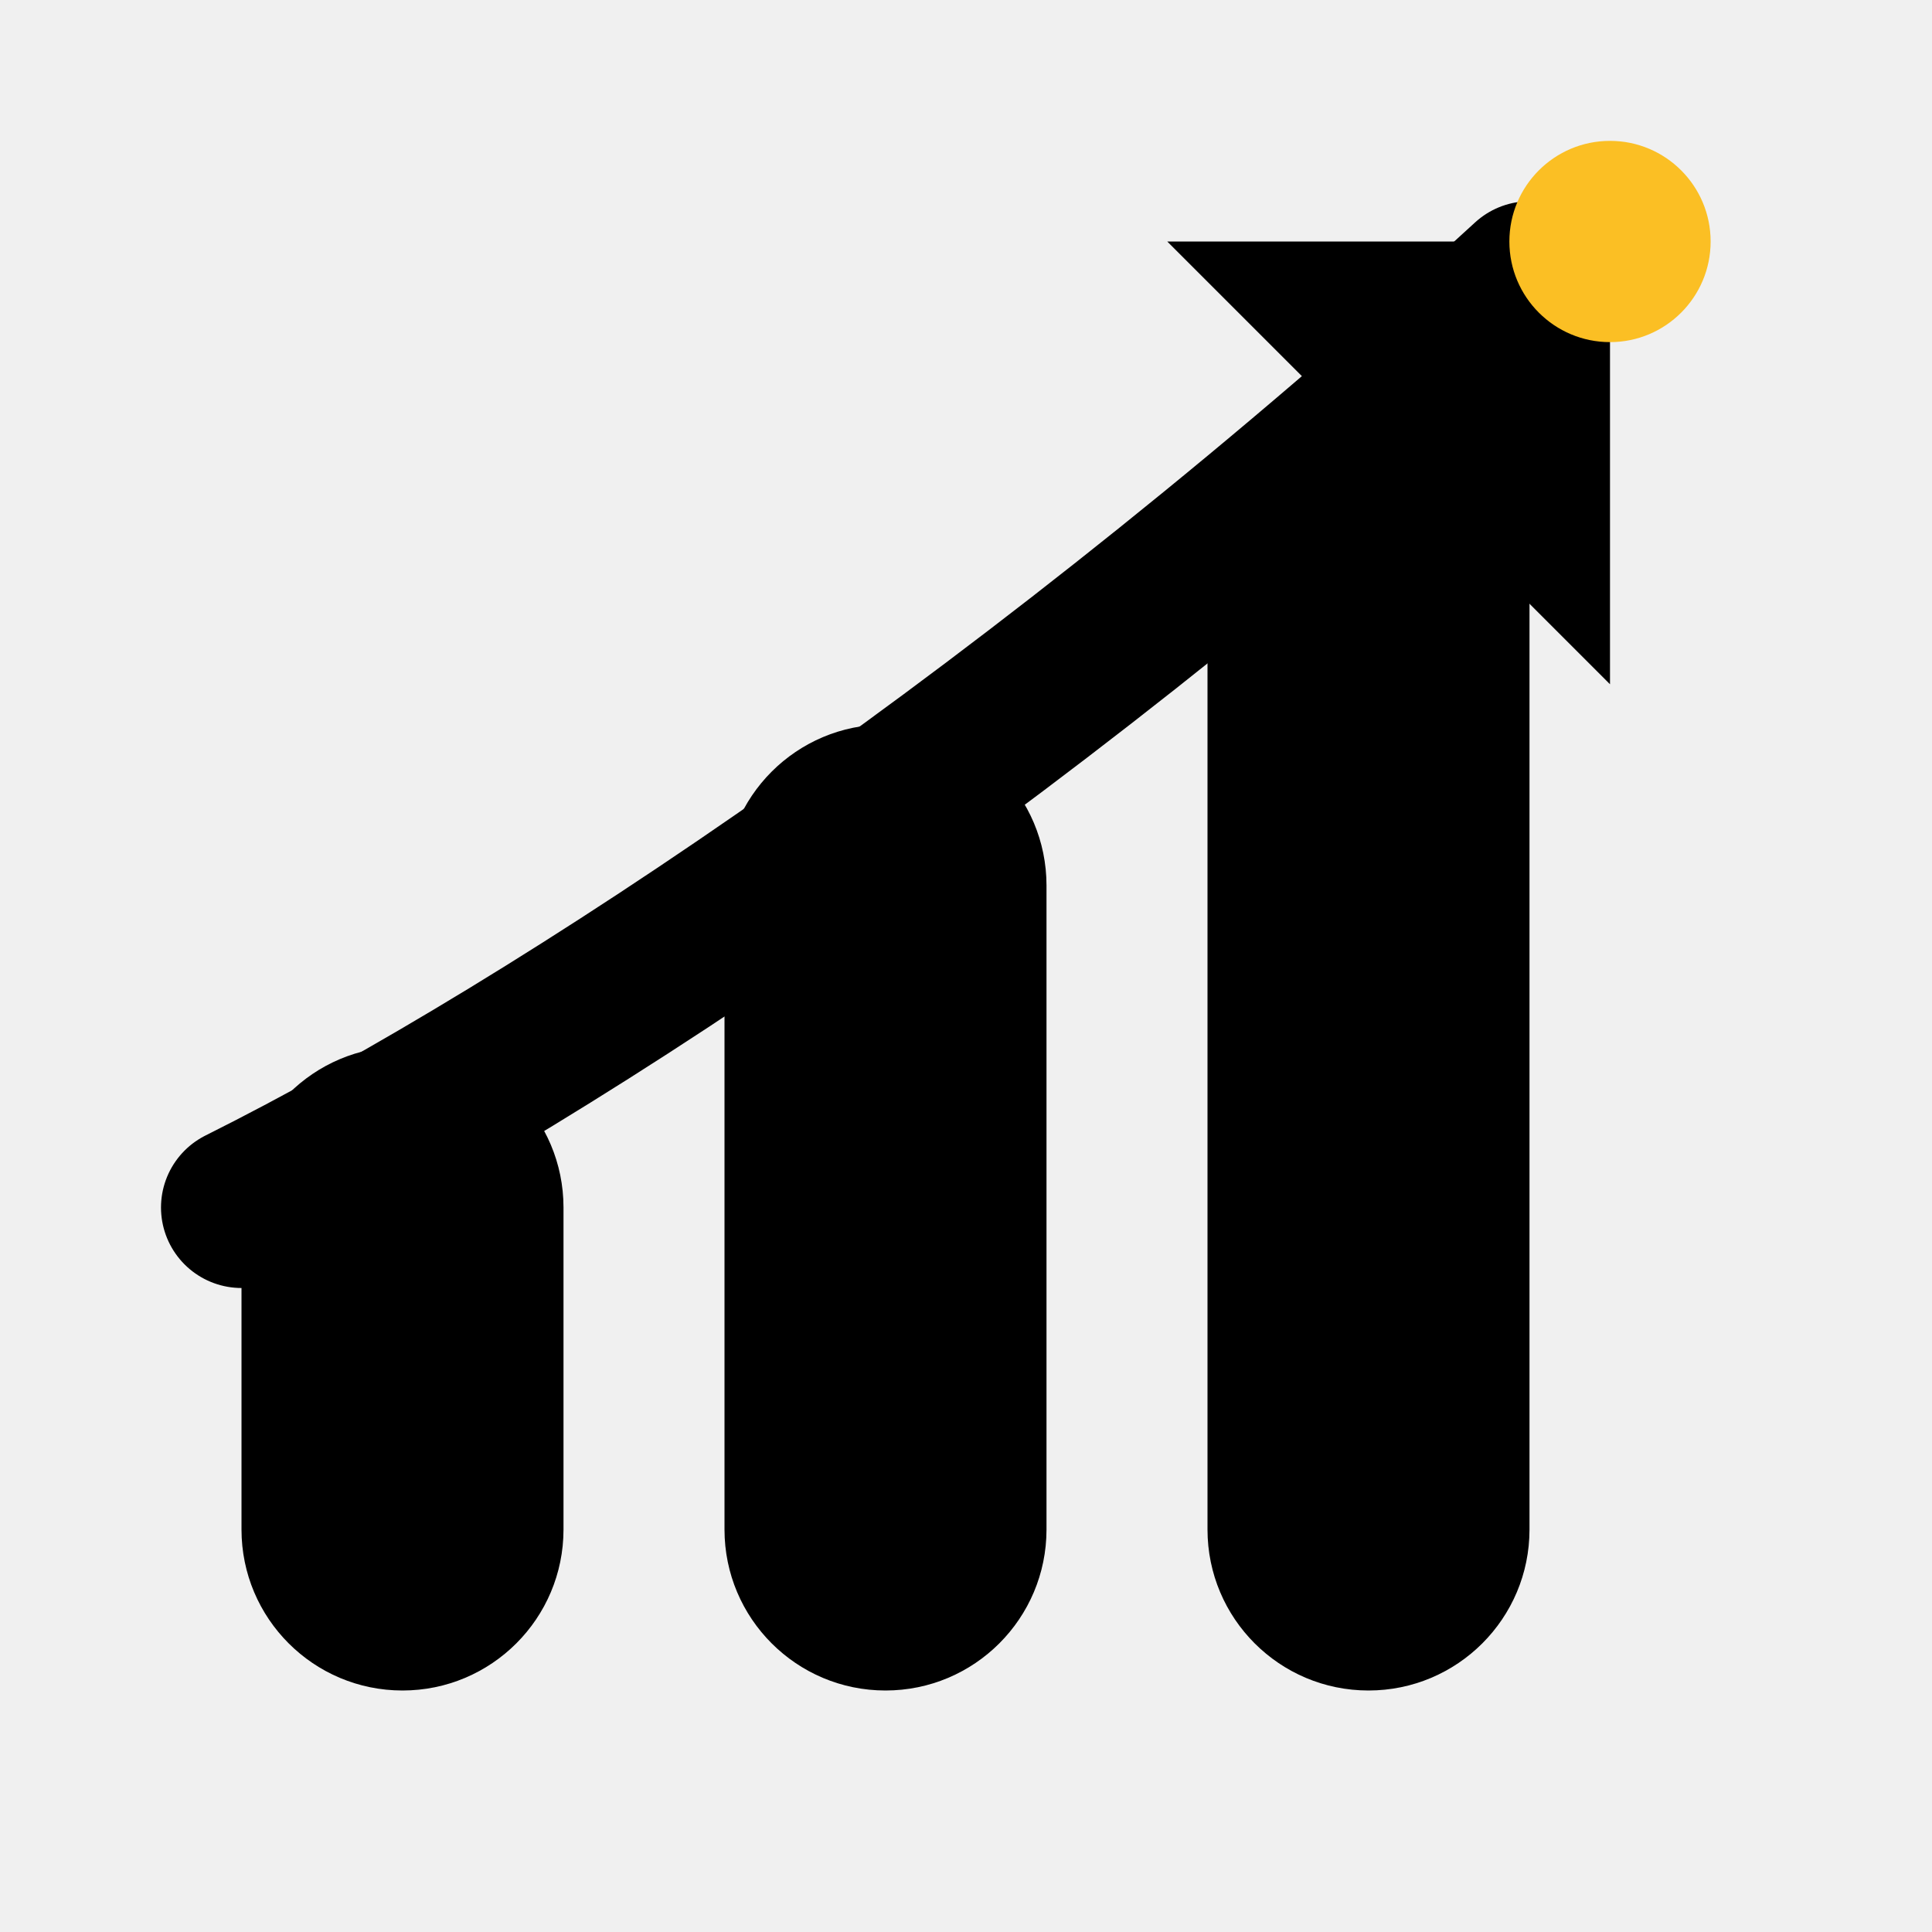
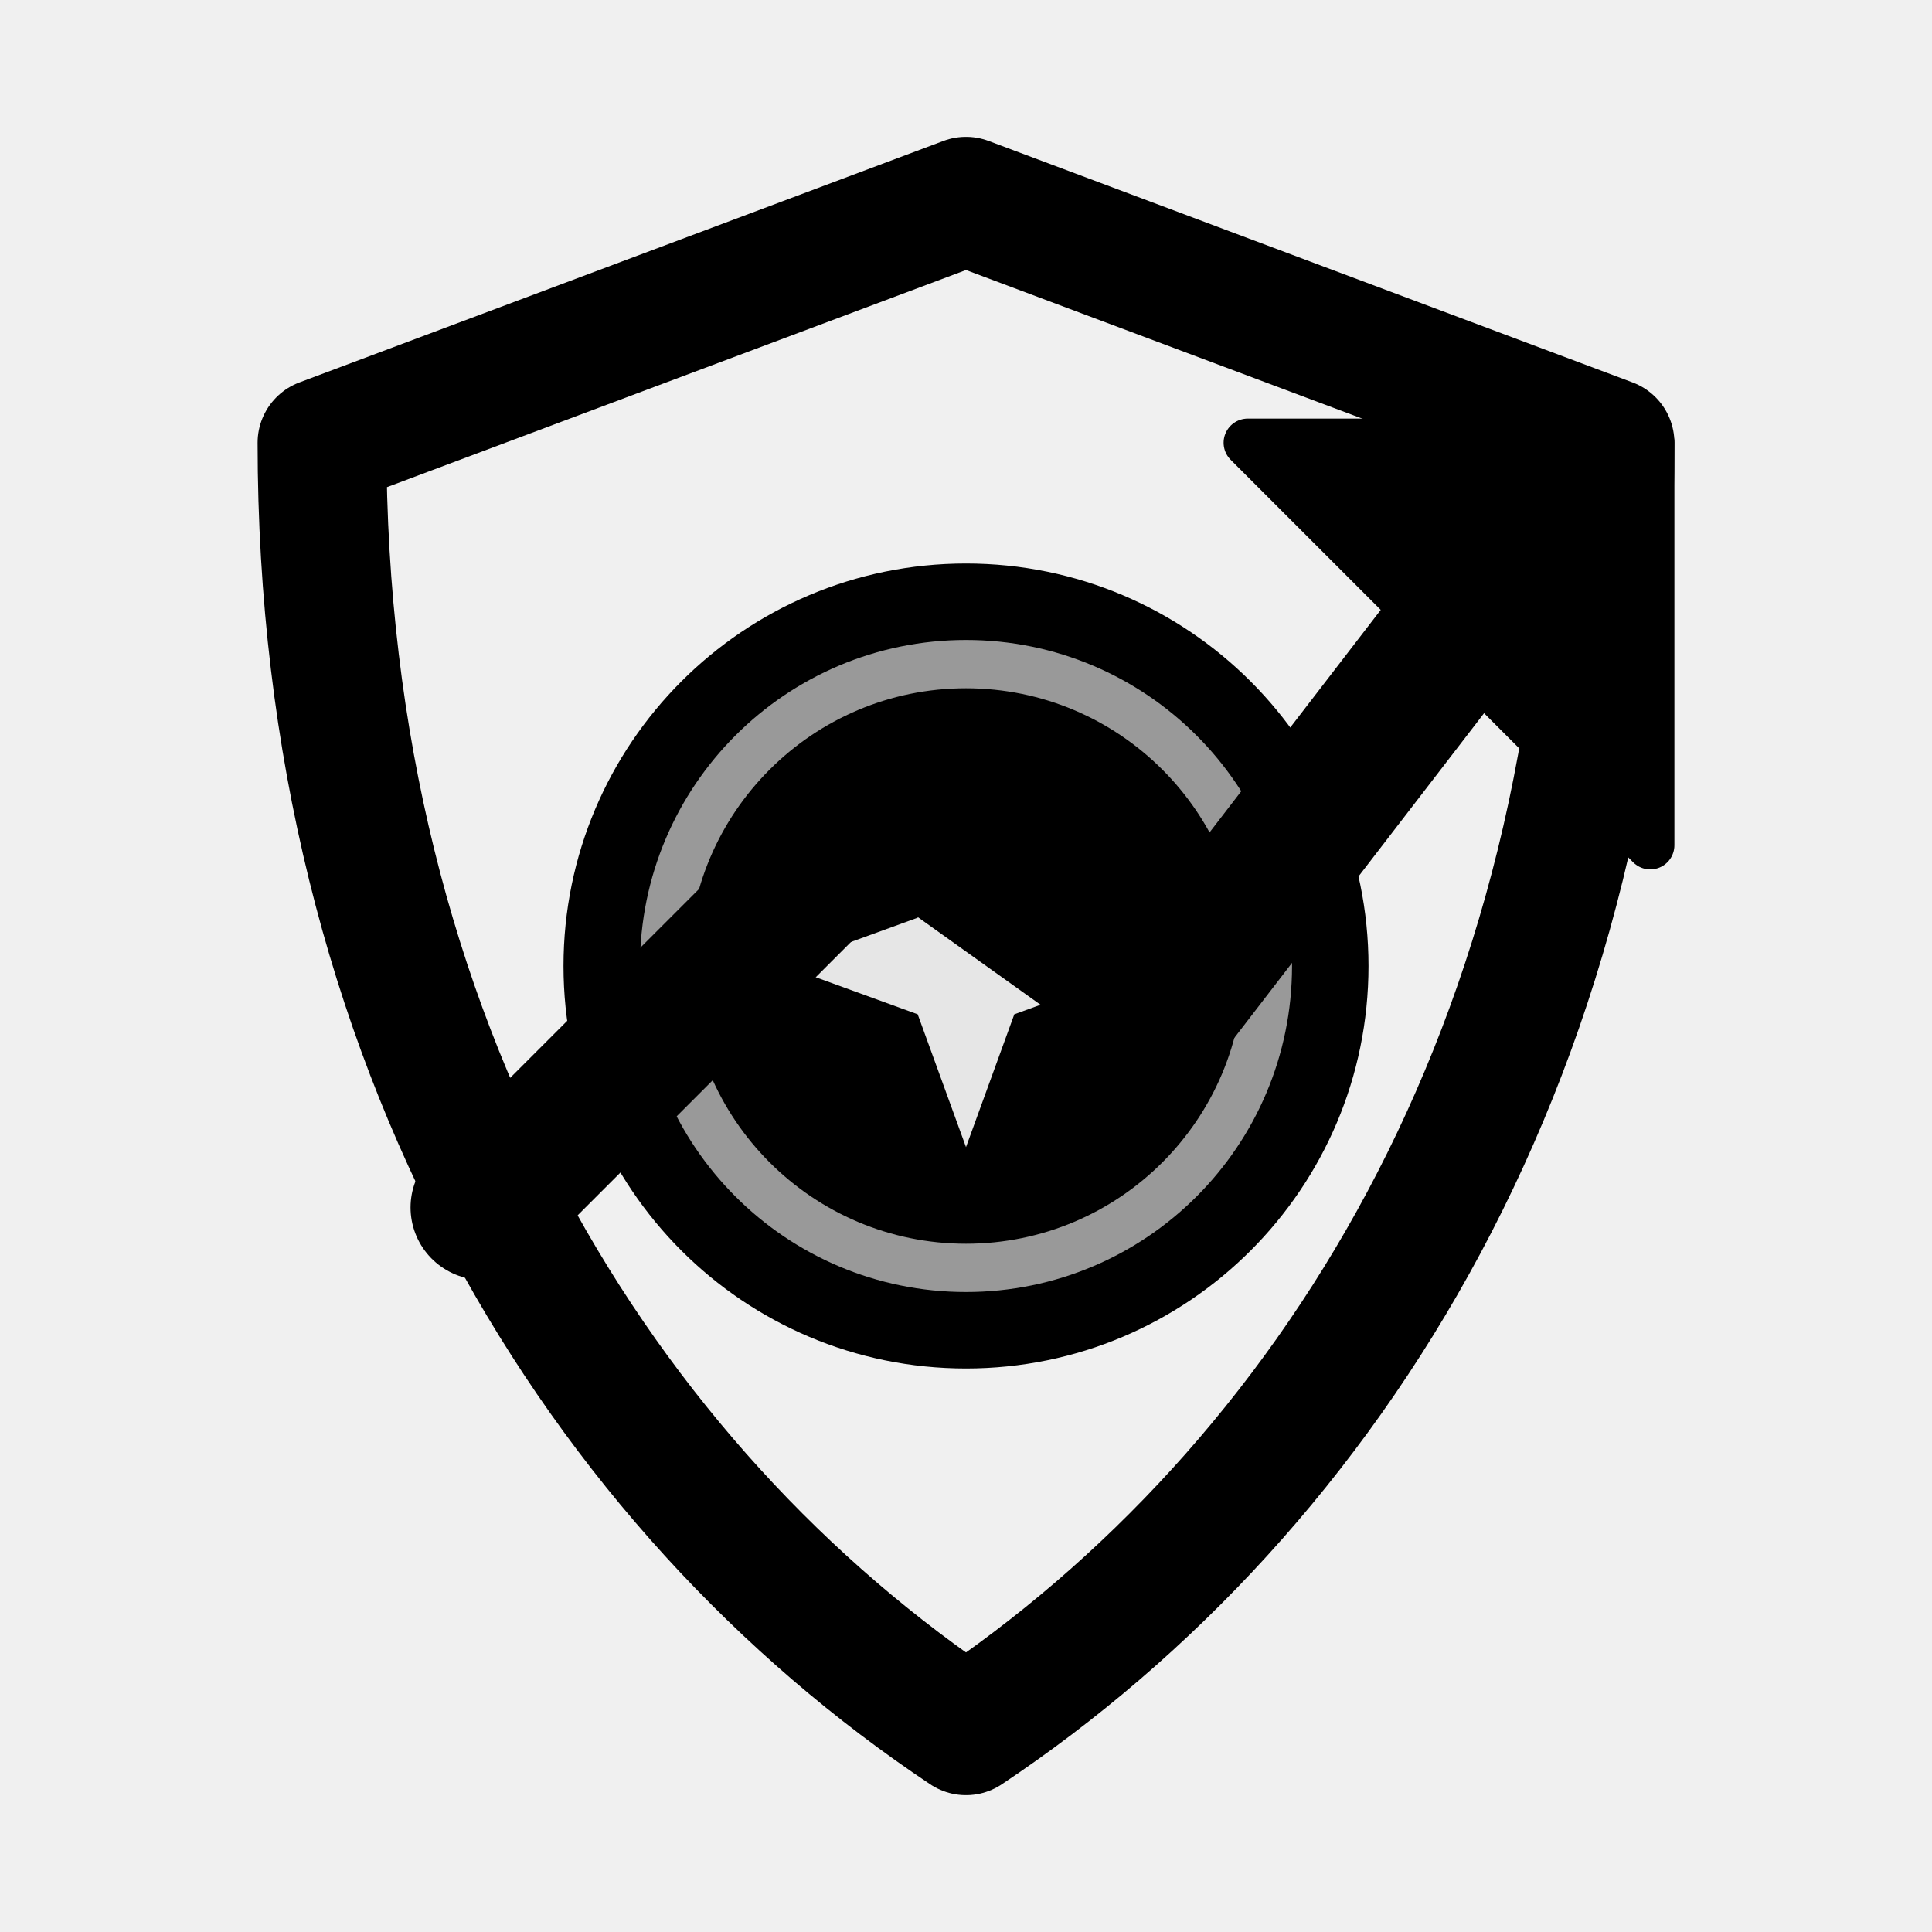
<svg xmlns="http://www.w3.org/2000/svg" width="48" height="48" viewBox="0 0 48 48" fill="none">
  <defs>
-     <linearGradient id="favGradPrimary" x1="0%" y1="100%" x2="100%" y2="0%">
+     <linearGradient id="shieldFavGrad" x1="0%" y1="0%" x2="100%" y2="100%">
+       <stop offset="0%" stopColor="#FFA048" />
+       <stop offset="50%" stopColor="#FF6B3D" />
+       <stop offset="100%" stopColor="#EA580C" />
+     </linearGradient>
+     <linearGradient id="coinFavGrad" x1="0%" y1="0%" x2="100%" y2="100%">
+       <stop offset="0%" stopColor="#FDE68A" />
+       <stop offset="40%" stopColor="#F59E0B" />
+       <stop offset="100%" stopColor="#D97706" />
+     </linearGradient>
+     <linearGradient id="vectorFavGrad" x1="0%" y1="100%" x2="100%" y2="0%">
      <stop offset="0%" stopColor="#FF6B3D" />
-       <stop offset="100%" stopColor="#FFA048" />
-     </linearGradient>
-     <linearGradient id="favGradArrow" x1="0%" y1="100%" x2="100%" y2="0%">
-       <stop offset="0%" stopColor="#FF5722" />
-       <stop offset="50%" stopColor="#FF8A48" />
-       <stop offset="100%" stopColor="#F59E0B" />
+       <stop offset="60%" stopColor="#F59E0B" />
+       <stop offset="100%" stopColor="#FBBF24" />
    </linearGradient>
  </defs>
-   <rect x="6" y="26" width="8" height="16" rx="4" fill="url(#favGradPrimary)" />
-   <rect x="18" y="18" width="8" height="24" rx="4" fill="url(#favGradPrimary)" />
-   <rect x="30" y="10" width="8" height="32" rx="4" fill="url(#favGradPrimary)" />
-   <path d="M 6 30 C 14 26, 26 18, 38 7" stroke="url(#favGradArrow)" stroke-width="4" stroke-linecap="round" fill="none" />
-   <path d="M 29 6 L 40 6 L 40 17 Z" fill="url(#favGradArrow)" stroke-linejoin="round" />
-   <circle cx="40" cy="6" r="2.5" fill="#FBBF24" />
+   <path d="M 24 5 L 40 11 C 40 26 33 37 24 43 C 15 37 8 26 8 11 L 24 5 Z" stroke="url(#shieldFavGrad)" stroke-width="3.2" stroke-linecap="round" stroke-linejoin="round" fill="none" />
+   <circle cx="24" cy="24" r="10" fill="url(#coinFavGrad)" />
+   <circle cx="24" cy="24" r="7.5" stroke="#FFFFFF" stroke-width="1.2" stroke-opacity="0.6" fill="none" />
+   <path d="M 24 19.5 L 25.2 22.8 L 28.5 24 L 25.2 25.2 L 24 28.5 L 22.8 25.2 L 19.5 24 L 22.8 22.8 Z" fill="#FFFFFF" fill-opacity="0.9" />
+   <path d="M 12 30 L 22 20 L 29 25 L 39 12" stroke="url(#vectorFavGrad)" stroke-width="3.6" stroke-linecap="round" stroke-linejoin="round" />
+   <path d="M 31 11 L 41 11 L 41 21 Z" fill="url(#vectorFavGrad)" stroke="url(#vectorFavGrad)" stroke-width="1.2" stroke-linejoin="round" />
</svg>
